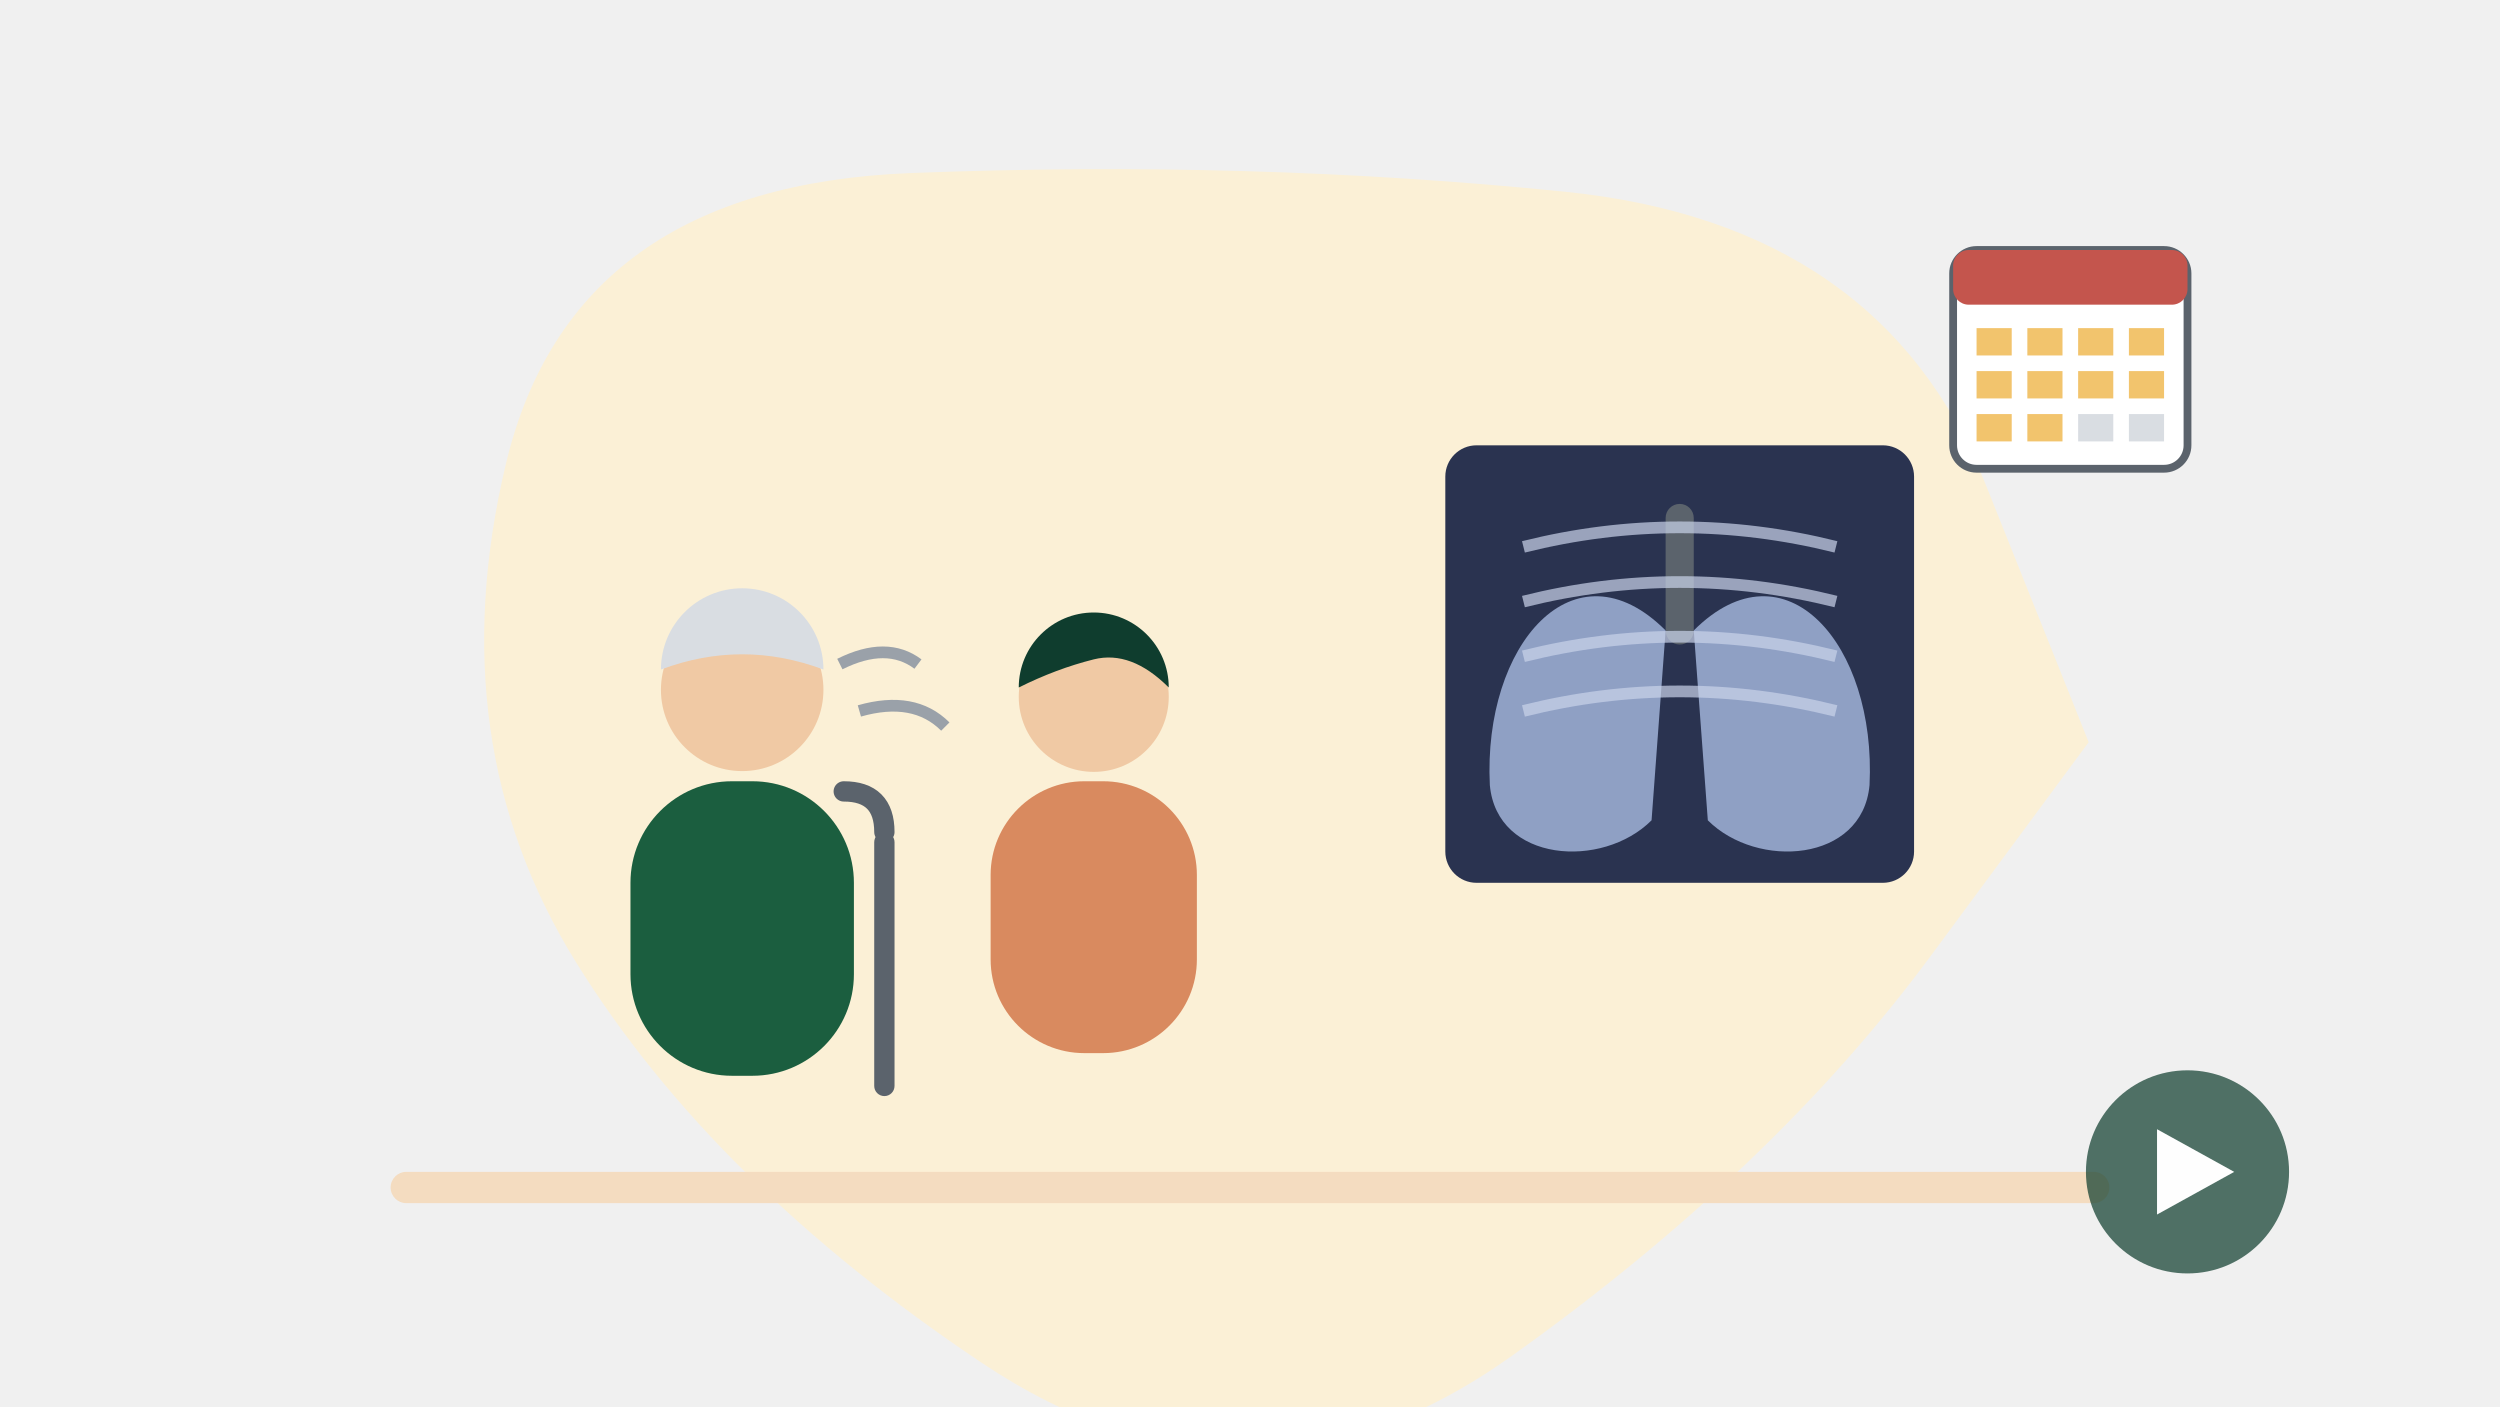
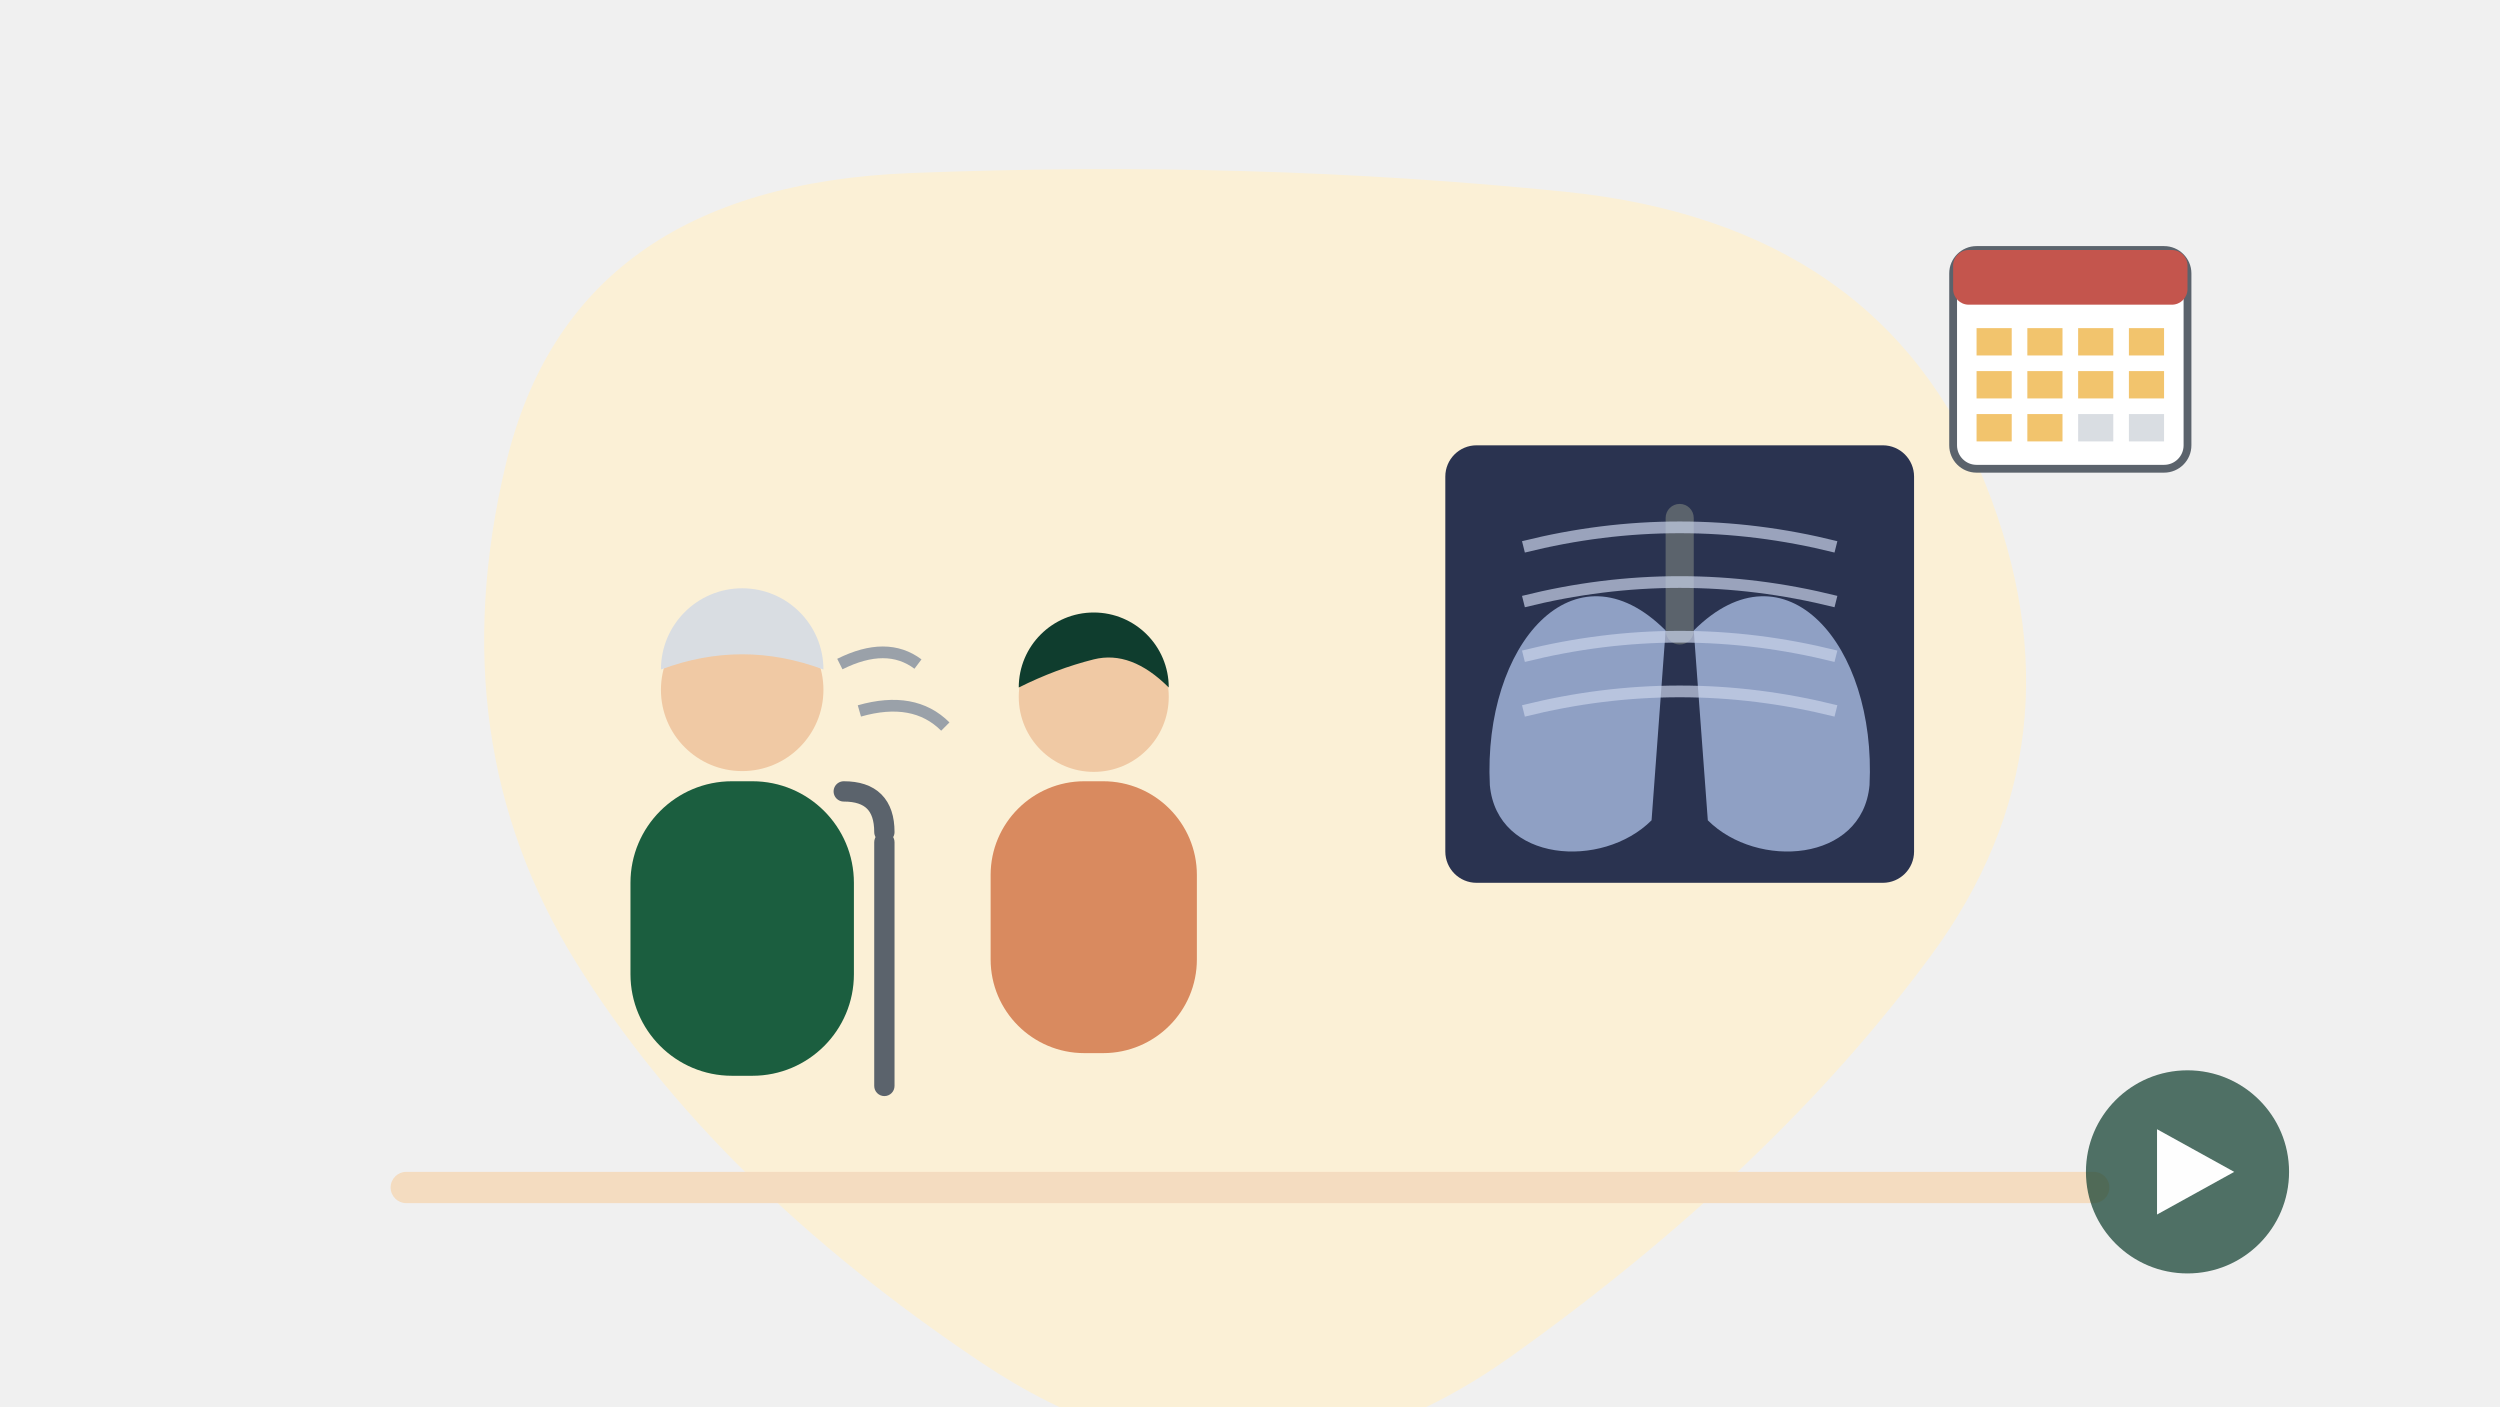
<svg xmlns="http://www.w3.org/2000/svg" viewBox="0 0 640 360" width="640" height="360" role="img" aria-labelledby="t">
-   <path d="M534.7 190 Q534.7 190 494.2 244.8 Q453.7 299.6 386.9 347.2 Q320 394.8 251.2 348.8 Q182.5 302.8 147.5 246.4 Q112.5 190 129.5 118.8 Q146.4 47.7 233.2 44.3 Q320 40.9 400.8 49.1 Q481.7 57.4 508.2 123.7 Z" fill="#fbf0d6" />
+   <path d="M508.2 123.7 Q534.7 190 494.2 244.8 Q453.7 299.6 386.9 347.2 Q320 394.8 251.2 348.8 Q182.5 302.8 147.5 246.4 Q112.5 190 129.5 118.8 Q146.4 47.7 233.2 44.3 Q320 40.9 400.8 49.1 Q481.7 57.4 508.2 123.7 Z" fill="#fbf0d6" />
  <g transform="translate(190 200) scale(1.3)">
    <rect x="-22" y="0" width="44" height="58" rx="20" fill="#1b5e3f" />
    <circle cx="0" cy="-18" r="16" fill="#f0c9a4" />
    <path d="M-16 -22 a16 16 0 0 1 32 0 q-16 -6 -32 0z" fill="#d9dde2" />
    <rect x="26" y="10" width="4" height="52" rx="2" fill="#5b636c" />
    <path d="M28 10 q0 -8 -8 -8" stroke="#5b636c" stroke-width="4" fill="none" stroke-linecap="round" />
  </g>
  <path d="M215 170 q12 -6 20 0 M220 182 q14 -4 22 4" stroke="#9aa1a9" stroke-width="3" fill="none" />
  <g transform="translate(280 200) scale(1.2)">
    <rect x="-22" y="0" width="44" height="58" rx="20" fill="#d98a5f" />
    <circle cx="0" cy="-18" r="16" fill="#f0c9a4" />
    <path d="M-16 -20 a16 16 0 0 1 32 0 q-8 -8 -16 -6 q-8 2 -16 6z" fill="#0f3d2e" />
  </g>
  <g transform="translate(430 170) scale(1)">
    <rect x="-60" y="-56" width="120" height="112" rx="8" fill="#2a3350" />
    <g transform="translate(0 4) scale(0.9)">
      <rect x="-4" y="-50" width="8" height="40" rx="4" fill="#5b636c" />
      <path d="M-4 -14 C-30 -40 -56 -10 -54 30 C-52 52 -22 54 -8 40 Z" fill="#8fa0c4" />
      <path d="M4 -14 C30 -40 56 -10 54 30 C52 52 22 54 8 40 Z" fill="#8fa0c4" />
    </g>
    <path d="M-40 -30 q40 -10 80 0" fill="none" stroke="#c9d3ea" stroke-width="3" opacity=".7" />
    <path d="M-40 -16 q40 -10 80 0" fill="none" stroke="#c9d3ea" stroke-width="3" opacity=".7" />
    <path d="M-40 -2 q40 -10 80 0" fill="none" stroke="#c9d3ea" stroke-width="3" opacity=".7" />
    <path d="M-40 12 q40 -10 80 0" fill="none" stroke="#c9d3ea" stroke-width="3" opacity=".7" />
  </g>
  <g transform="translate(530 90)">
    <rect x="-30" y="-26" width="60" height="56" rx="6" fill="#ffffff" stroke="#5b636c" stroke-width="2" />
    <rect x="-30" y="-26" width="60" height="14" rx="4" fill="#c4554d" />
    <rect x="-24" y="-6" width="9" height="7" fill="#f2c46d" />
    <rect x="-11" y="-6" width="9" height="7" fill="#f2c46d" />
    <rect x="2" y="-6" width="9" height="7" fill="#f2c46d" />
    <rect x="15" y="-6" width="9" height="7" fill="#f2c46d" />
    <rect x="-24" y="5" width="9" height="7" fill="#f2c46d" />
    <rect x="-11" y="5" width="9" height="7" fill="#f2c46d" />
    <rect x="2" y="5" width="9" height="7" fill="#f2c46d" />
    <rect x="15" y="5" width="9" height="7" fill="#f2c46d" />
    <rect x="-24" y="16" width="9" height="7" fill="#f2c46d" />
    <rect x="-11" y="16" width="9" height="7" fill="#f2c46d" />
    <rect x="2" y="16" width="9" height="7" fill="#d9dde2" />
    <rect x="15" y="16" width="9" height="7" fill="#d9dde2" />
  </g>
  <rect x="100" y="300" width="440" height="8" rx="4" fill="#f4dcc0" />
  <g opacity=".92">
    <circle cx="560" cy="300" r="26" fill="#0f3d2e" opacity=".78" />
    <path d="M552.2 289.08 L571.96 300 L552.2 310.92Z" fill="#ffffff" />
  </g>
</svg>
